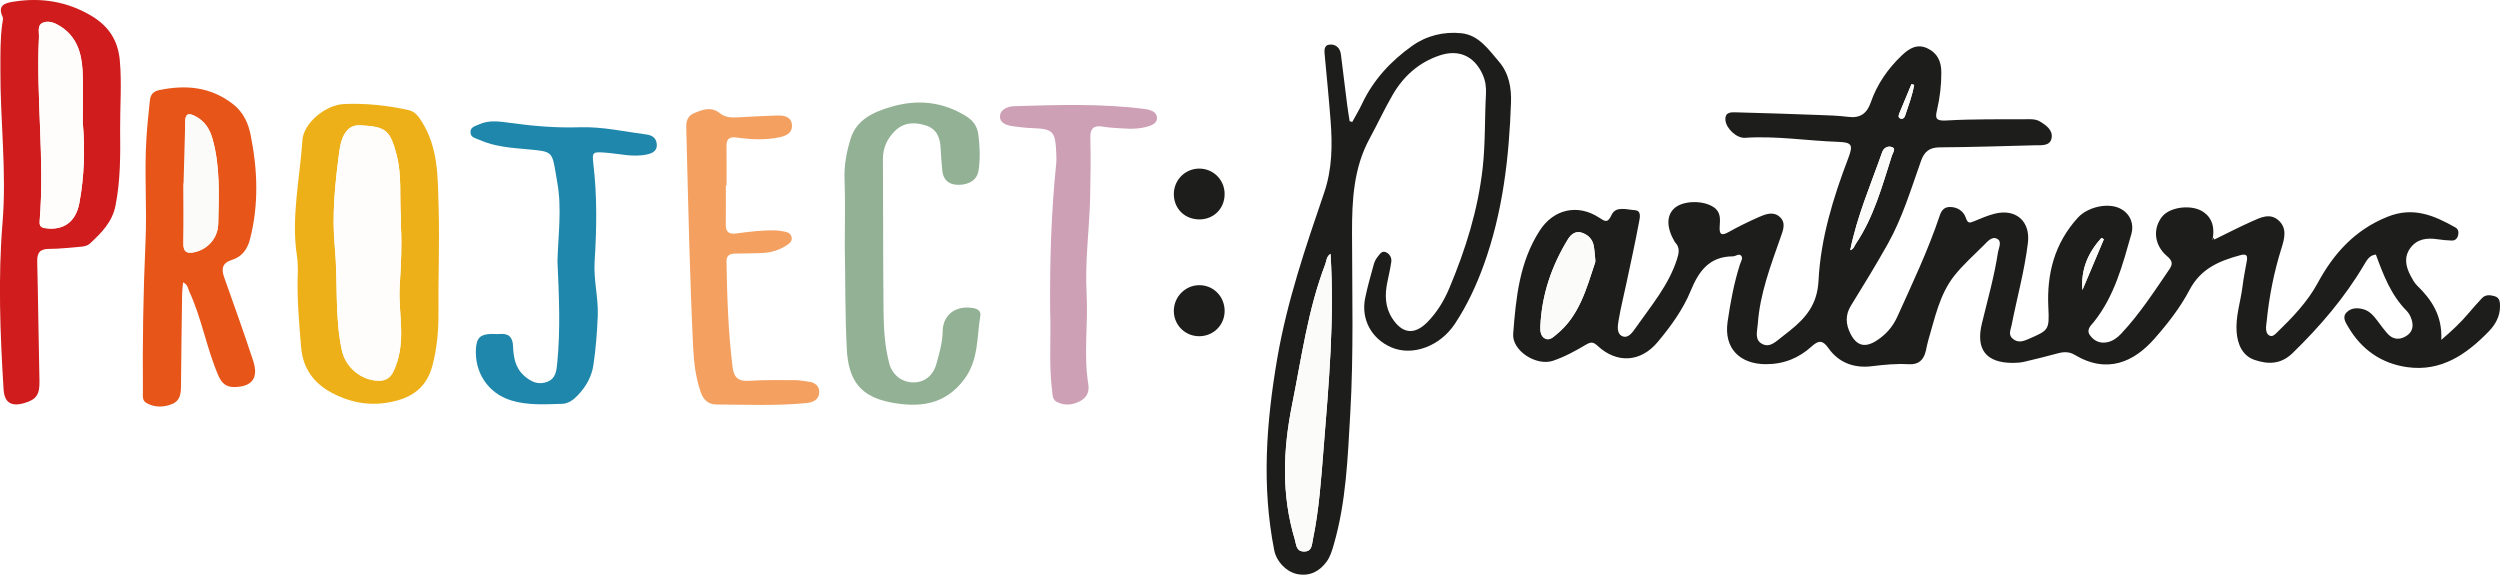
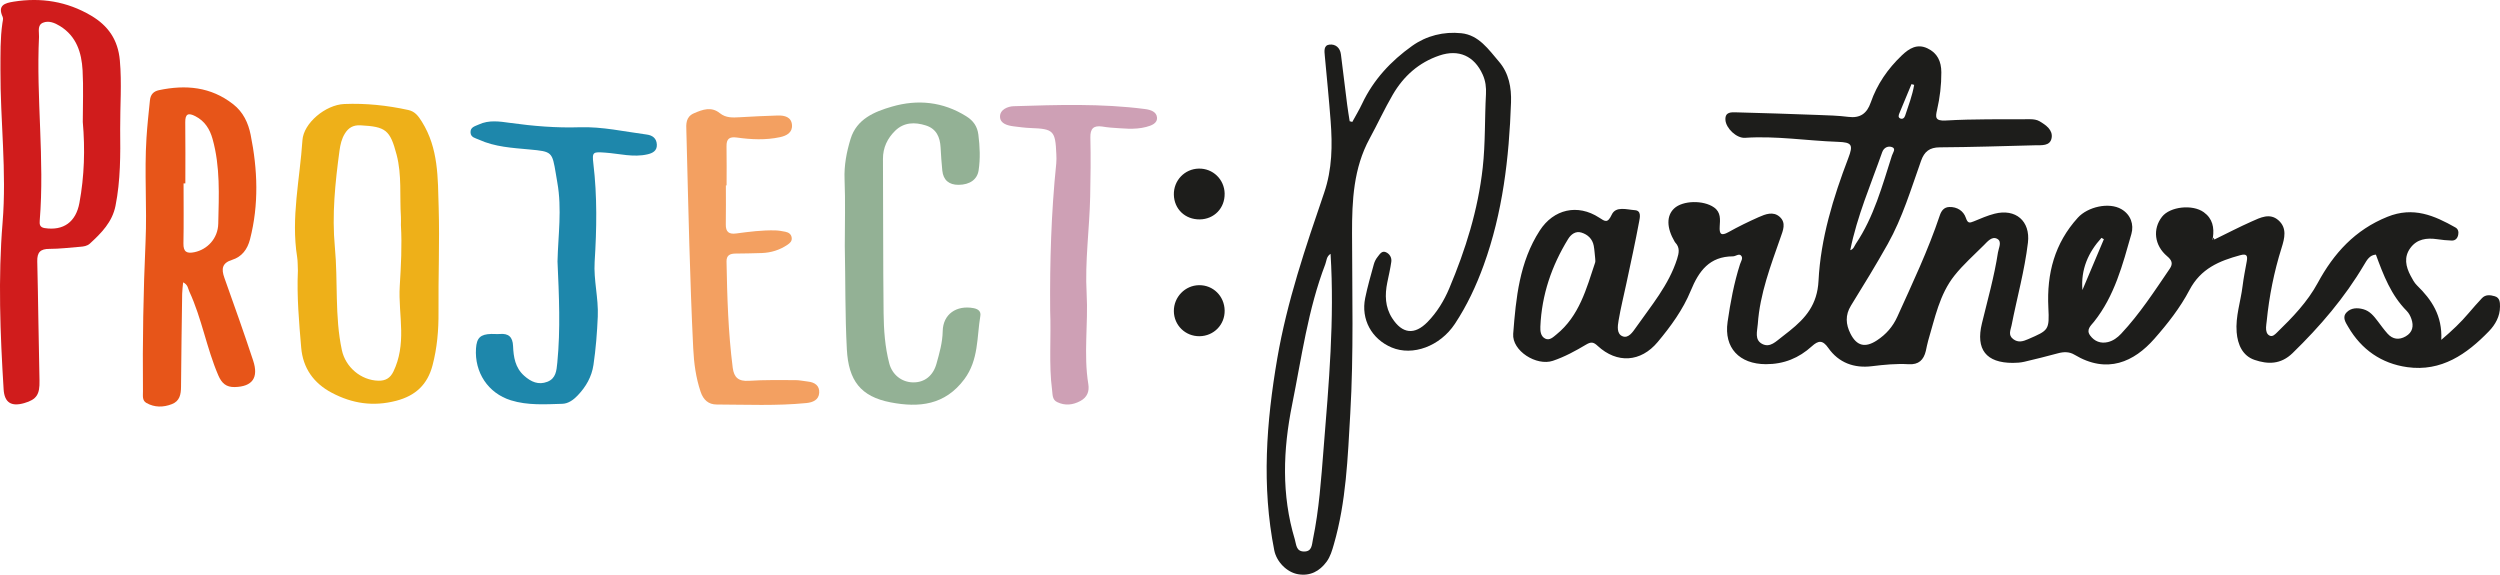
- <svg xmlns="http://www.w3.org/2000/svg" id="Layer_1" data-name="Layer 1" viewBox="0 0 1181.6 271.62">
+ <svg xmlns="http://www.w3.org/2000/svg" id="Layer_1" data-name="Layer 1" viewBox="0 0 1181.62 271.63">
  <defs>
    <style>
      .cls-1 {
        fill: #f3a061;
      }

-       .cls-1, .cls-2, .cls-3, .cls-4, .cls-5, .cls-6, .cls-7, .cls-8, .cls-9, .cls-10 {
+       .cls-1, .cls-2, .cls-3, .cls-4, .cls-5, .cls-6, .cls-7, .cls-8 {
        stroke-width: 0px;
      }

      .cls-2 {
        fill: #1d1d1b;
      }

      .cls-3 {
        fill: #1e87ab;
      }

      .cls-4 {
        fill: #d01c1c;
      }

      .cls-5 {
        fill: #cea0b5;
      }

      .cls-6 {
        fill: #93b195;
      }

      .cls-7 {
        fill: #eeb019;
      }

      .cls-8 {
        fill: #e75519;
      }
- 
-       .cls-9 {
-         fill: #fefdfb;
-       }
- 
-       .cls-10 {
-         fill: #fbfbfa;
-       }
    </style>
  </defs>
-   <path class="cls-2" d="m1046.74,113.14c5.83-2.84,11.59-5.84,17.51-8.47,4.06-1.8,8.56-4.17,12.65-.54,4.13,3.67,2.9,8.46,1.46,13.04-3.56,11.3-5.86,22.85-7.03,34.63-.1.99-.28,1.98-.31,2.98-.04,1.55.26,3.2,1.73,3.87,1.38.63,2.51-.59,3.45-1.5,7.3-7.09,14.36-14.38,19.27-23.45,7.57-13.98,17.58-25.06,32.94-31.24,12.19-4.91,22.05-.64,32.1,5.04,1.36.77,1.61,2.09,1.34,3.47-.32,1.64-1.34,2.79-3.07,2.73-2.32-.07-4.64-.32-6.94-.65-4.9-.7-9.44-.12-12.58,4.13-3.19,4.31-2.21,8.83.1,13.17.86,1.61,1.74,3.32,3.02,4.56,6.9,6.72,12.02,14.26,11.47,25.72,5.26-4.47,9.27-8.31,12.89-12.58,2.04-2.41,4.14-4.78,6.3-7.09,1.73-1.85,3.93-1.57,6.07-.95,2.51.73,2.49,3.05,2.49,4.94,0,4.57-2.22,8.5-5.22,11.6-10.52,10.87-22.51,19.24-38.63,16.98-12.18-1.71-21.63-8.28-27.89-19.02-1.22-2.09-2.98-4.57-.77-6.86,2.12-2.2,5.09-2.28,7.95-1.48,3.07.86,4.95,3.24,6.78,5.65,1.51,1.99,2.97,4.03,4.63,5.88,2.45,2.73,5.44,3.09,8.58,1.28,3.28-1.89,3.86-4.86,2.71-8.2-.47-1.38-1.22-2.82-2.24-3.84-7.38-7.43-10.99-16.87-14.56-26.6-2.91.18-4.24,2.53-5.54,4.75-9.22,15.61-20.86,29.18-33.83,41.8-5.64,5.48-11.76,5.32-17.96,3.22-5.7-1.93-8.01-7.27-8.48-13.08-.6-7.41,1.89-14.48,2.79-21.74.49-3.96,1.27-7.88,1.99-11.8.47-2.6.02-3.71-3.04-2.88-9.96,2.71-18.7,6.29-24.06,16.5-4.35,8.29-10.3,15.9-16.6,23.04-9.55,10.84-22.24,16.81-37.73,7.51-2.45-1.47-5.02-1.42-7.72-.7-5.3,1.42-10.62,2.78-15.97,4.02-1.77.41-3.63.54-5.45.54-12.64,0-17.6-6.37-14.61-18.66,2.71-11.16,5.85-22.22,7.59-33.58.33-2.13,2.04-5.14-.4-6.42-2.48-1.3-4.53,1.28-6.27,3.02-4.7,4.72-9.76,9.16-13.88,14.34-7.13,8.95-9.25,20.14-12.44,30.79-.47,1.59-.73,3.24-1.11,4.85-1.02,4.27-3.37,6.58-8.12,6.29-5.82-.35-11.61.23-17.42.94-8.35,1.03-15.65-1.62-20.57-8.65-2.66-3.8-4.67-3.58-7.76-.78-6.12,5.56-13.2,8.49-21.73,8.47-12.5-.03-19.88-7.69-18.1-19.97,1.33-9.22,3.03-18.38,5.88-27.29.42-1.32,1.67-2.95.41-4.15-1-.95-2.48.43-3.74.44-11.08.04-16.11,6.86-19.96,16.24-3.66,8.92-9.42,16.84-15.64,24.27-7.99,9.55-19.21,10.28-28.37,1.8-1.9-1.76-3.03-2.05-5.47-.59-4.98,2.97-10.12,5.78-15.68,7.65-7.75,2.61-19.38-4.72-18.76-12.77,1.3-16.92,2.93-33.91,12.56-48.8,6.53-10.1,17.88-12.74,28.07-6.1,2.79,1.81,3.97,2.83,5.95-1.41,1.94-4.16,7.16-2.36,10.94-2.11,3.15.21,2.36,3.5,2.03,5.26-1.81,9.8-3.97,19.54-6.04,29.3-1.24,5.86-2.71,11.68-3.7,17.58-.45,2.66-1.03,6.43,2.03,7.52,2.65.94,4.66-2.05,6.17-4.21,7.23-10.34,15.51-20.02,19.45-32.38.93-2.93,1.39-5.41-.88-7.8-.11-.12-.2-.27-.28-.41-3.83-6.52-3.91-12.2-.23-15.67,4.05-3.82,13.81-4.03,18.83-.51,3.34,2.34,2.9,5.75,2.7,9.05-.21,3.5.62,4.61,4.12,2.66,4.64-2.6,9.45-4.94,14.31-7.1,3.19-1.41,6.85-2.86,9.91-.16,3.21,2.84,1.57,6.48.42,9.77-4.66,13.35-9.76,26.6-10.75,40.91-.24,3.38-1.71,7.54,2.2,9.47,3.69,1.83,6.49-1.37,9.26-3.42,1.2-.89,2.37-1.84,3.54-2.78,7.64-6.11,13.13-12.44,13.7-23.71,1.01-19.98,6.92-39.24,14.08-57.99,2.41-6.31,1.7-7.45-4.94-7.68-14.63-.51-29.18-2.9-43.89-1.9-3.96.27-9-4.48-9.25-8.45-.25-3.89,2.81-3.65,5.19-3.59,12.82.32,25.63.76,38.45,1.23,4.82.18,9.67.3,14.45.91,5.61.72,8.8-1.62,10.58-6.76,3-8.66,8.08-15.99,14.7-22.3,3.47-3.31,7.22-5.63,12.08-3.35,4.72,2.21,6.58,6.16,6.6,11.34.03,6.04-.68,11.94-2.03,17.81-.76,3.31-1.05,5.28,4.1,4.98,13.29-.77,26.64-.54,39.97-.61,1.45,0,3.11.22,4.32.93,3.04,1.79,6.45,4.14,5.76,7.95-.71,3.93-4.8,3.36-7.91,3.44-14.99.38-29.98.88-44.97.97-4.82.03-7.27,2.01-8.81,6.33-4.74,13.32-8.8,26.94-15.75,39.34-5.53,9.86-11.45,19.52-17.4,29.14-2.79,4.51-2.44,8.87-.23,13.26,2.99,5.91,7.02,6.79,12.55,3.14,4.28-2.82,7.45-6.4,9.6-11.16,7.13-15.77,14.56-31.4,20.06-47.85.76-2.28,2.03-3.92,4.51-4,3.73-.12,6.72,1.87,7.82,5.13.89,2.66,1.75,2.47,3.73,1.66,3.23-1.32,6.46-2.76,9.83-3.62,9.97-2.54,16.99,3.46,15.78,13.68-1.58,13.24-5.19,26.1-7.75,39.16-.42,2.14-1.75,4.5.78,6.42,2.39,1.82,4.66,1.08,7.04.05,9.73-4.23,10.11-4.24,9.58-15.01-.79-16.03,2.95-30.32,13.94-42.42,4.68-5.15,14.72-7.46,20.6-4.02,4.4,2.57,5.98,7.25,4.71,11.7-4.14,14.53-7.94,29.29-17.67,41.49-1.5,1.87-3.86,3.74-1.82,6.52,2.05,2.79,4.98,3.91,8.38,3.11,2.48-.59,4.52-2.1,6.26-3.95,8.81-9.39,15.77-20.16,22.99-30.75,1.67-2.45.92-4.06-1.26-5.9-6.04-5.1-6.92-12.87-2.4-18.64,3.81-4.85,14.44-5.98,19.74-2.14,4.18,3.03,4.97,7.23,4.31,11.97-.13.27-.44.63-.36.79.3.58.75.36,1.16.05Zm-292.8,8.96c-.22-1.98-.32-3.98-.68-5.94-.61-3.27-2.87-5.33-5.84-6.24-2.74-.85-4.94.87-6.28,3.06-7.79,12.68-12.47,26.39-13.11,41.34-.09,2.14.11,4.63,2.28,5.72,2.08,1.04,3.8-.72,5.29-1.93,10.84-8.77,14.18-21.62,18.32-34.02.2-.6.03-1.32.02-1.99Zm120.56-3.85c1.65-.5,1.91-1.96,2.63-3.02,8.56-12.72,12.47-27.36,17.07-41.71.4-1.26,2-3.17.18-3.93-1.8-.76-3.96,0-4.79,2.35-5.38,15.29-11.85,30.22-15.09,46.31Zm119.87-5.18l-1.13-.66c-6.25,6.89-9.82,14.88-9.01,24.67,3.38-8,6.76-16.01,10.14-24.01Zm-89.66-72.96c-.42-.12-.85-.23-1.27-.35-1.9,4.56-3.82,9.11-5.68,13.68-.37.9-.82,2.06.42,2.57,1.08.44,1.9-.26,2.26-1.34,1.6-4.81,3.41-9.56,4.27-14.56Z" />
-   <path class="cls-2" d="m639.14,57.63c1.56-2.88,3.27-5.7,4.66-8.65,5.33-11.3,13.59-20.14,23.6-27.27,6.85-4.88,14.97-6.86,23.26-6.01,8.32.86,12.91,7.72,17.84,13.47,4.68,5.45,5.9,12.31,5.66,19.24-.9,26.21-3.92,52.1-12.93,76.96-3.53,9.73-7.89,19.07-13.62,27.72-7.02,10.58-19.91,15.33-29.86,11.15-9.47-3.99-14.58-13.3-12.52-23.36,1.1-5.37,2.63-10.65,4.08-15.94.34-1.25.97-2.52,1.79-3.52.98-1.19,1.97-3.09,3.94-2.21,1.77.79,2.81,2.55,2.54,4.51-.46,3.29-1.24,6.53-1.9,9.79-1.19,5.88-1.08,11.58,2.29,16.85,4.76,7.42,10.58,8.13,16.76,1.8,4.47-4.58,7.79-10.06,10.24-15.87,7.7-18.29,13.59-37.01,15.81-56.98,1.3-11.65.91-23.22,1.54-34.81.17-3.18-.2-6.28-1.55-9.26-3.98-8.81-11.33-12.09-20.43-9.01-9.77,3.3-16.98,9.78-22.07,18.52-3.93,6.75-7.2,13.88-10.94,20.74-7.63,14.01-8.33,29.33-8.31,44.68.04,28.46.81,56.92-.84,85.36-1.2,20.76-1.92,41.57-7.75,61.75-.84,2.9-1.65,5.78-3.45,8.23-3.32,4.5-7.76,6.84-13.4,5.91-5.41-.88-10.26-5.96-11.32-11.31-6.02-30.36-3.76-60.53,1.43-90.76,4.62-26.88,13.36-52.53,22.13-78.18,3.84-11.23,3.96-22.52,3.08-34.01-.78-10.29-1.81-20.55-2.76-30.82-.2-2.2-.58-4.95,2.21-5.26,2.82-.31,5.03,1.42,5.42,4.66.96,7.93,1.94,15.85,2.95,23.77.33,2.61.78,5.2,1.18,7.79.4.11.81.21,1.21.32Zm-10.27,62.34c-1.99,1.27-1.87,3.27-2.48,4.88-8.21,21.42-11.2,44.1-15.69,66.39-4.29,21.25-5.1,42.59,1.27,63.7.73,2.43.56,5.68,4.32,5.73,3.86.05,3.71-3.17,4.23-5.65,2.95-14.2,3.9-28.63,5.06-43.05,2.46-30.5,5.2-60.97,3.29-92Z" />
-   <path class="cls-4" d="m56.78,61c.13,12.15.19,24.29-2.21,36.29-1.54,7.68-6.66,12.84-12.1,17.83-1.3,1.19-2.98,1.4-4.66,1.53-4.81.36-9.62.99-14.43.98-4.29-.01-5.89,1.57-5.79,5.89.46,18.79.62,37.58,1.06,56.36.15,6.48-1.27,8.94-7.24,10.65-6.13,1.76-9.34-.25-9.72-6.55-1.62-26.25-2.64-52.52-.49-78.78C3.2,81.06.08,57,.19,32.89c.03-7.33-.13-14.64.92-21.92.14-.98.51-2.15.15-2.95C-1.3,2.44,2.28,1.45,6.46.78c12.94-2.06,25.15-.12,36.52,6.57,8.14,4.79,12.79,11.47,13.65,21.24.96,10.84.09,21.61.15,32.41Zm-17.67-3.35c0-8.16.36-16.33-.1-24.46-.47-8.35-2.89-16.06-10.65-20.86-2.5-1.55-5.36-2.72-8.05-1.6-2.82,1.17-1.78,4.32-1.89,6.71-1.38,28.94,2.69,57.85.34,86.79-.14,1.7-.07,3.21,2.34,3.58,8.95,1.36,14.76-2.95,16.41-11.87,2.35-12.69,2.72-25.45,1.6-38.28Z" />
-   <path class="cls-8" d="m86.53,133.47c-.17,1.98-.42,3.69-.45,5.41-.21,14.65-.42,29.3-.54,43.95-.03,3.56-.59,6.73-4.32,8.18-4.06,1.58-8.19,1.63-12.05-.56-2.07-1.18-1.6-3.47-1.62-5.44-.23-23.63.18-47.25,1.23-70.86.72-16.29-.61-32.6.43-48.92.38-5.98,1.02-11.9,1.64-17.85.28-2.69,1.67-4.21,4.29-4.77,12.61-2.65,24.47-1.63,35.05,6.65,4.78,3.74,7.13,8.87,8.25,14.41,3.32,16.47,3.96,33-.3,49.47-1.21,4.68-3.82,8.23-8.49,9.69-4.76,1.49-5.11,4.3-3.62,8.46,4.65,13,9.27,26.02,13.6,39.13,2.7,8.17-.42,12.31-8.67,12.52-4.07.1-6.18-1.79-7.8-5.53-5.55-12.88-7.78-26.88-13.69-39.61-.65-1.41-.63-3.26-2.93-4.34Zm1.06-46.78c-.28,0-.56,0-.85,0,0,9.46.13,18.92-.06,28.37-.08,4.07,1.66,4.87,5.19,4.14,6.06-1.25,11.12-6.43,11.27-13.49.3-13.39.99-26.88-2.69-40.03-1.3-4.66-3.67-8.46-8.14-10.76-3.32-1.71-4.82-1.15-4.77,2.89.13,9.63.04,19.25.04,28.88Z" />
-   <path class="cls-7" d="m140.78,127.94c-.11-2.16-.03-4.35-.36-6.48-2.96-18.58,1.31-36.83,2.51-55.21.52-8,10.83-16.71,19.76-17.09,10.18-.42,20.3.64,30.27,2.83,3.19.7,4.74,2.84,6.45,5.58,7.86,12.58,7.5,26.47,7.91,40.52.48,16.48-.22,32.92-.08,49.38.07,8.55-.65,16.97-2.83,25.23-2.37,9-7.94,14.33-17.21,16.74-10.85,2.81-20.73,1.31-30.39-3.79-8.62-4.55-13.65-11.68-14.47-21.34-1.03-12.09-2.1-24.2-1.56-36.38Zm48.69-21.53c0-1.33.07-2.66-.01-3.99-.64-9.77.5-19.66-2.03-29.29-3.1-11.78-5.14-13.25-17.06-13.9-3.53-.19-5.73,1.2-7.41,3.92-1.51,2.44-2.13,5.18-2.52,8.01-2.05,15.17-3.63,30.35-2.19,45.7,1.52,16.17-.14,32.55,3.3,48.61,1.72,8.05,9.01,14.28,17.27,14.47,3.38.08,5.59-1.23,7.1-4.34,2.99-6.17,3.78-12.72,3.67-19.41-.11-6.97-1.1-13.98-.68-20.91.58-9.63,1.12-19.24.55-28.88Z" />
-   <path class="cls-6" d="m399.27,116.22c0-10.48.32-20.98-.11-31.44-.27-6.65.97-12.97,2.84-19.11,2.87-9.42,11.24-12.88,19.59-15.29,12.16-3.52,24.02-2.32,35.05,4.55,3.39,2.11,5.28,4.79,5.77,8.75.7,5.64.97,11.24.1,16.89-.65,4.21-4.09,6.76-9.46,6.79-4.54.03-7.24-2.26-7.69-6.73-.37-3.63-.62-7.28-.81-10.93-.26-4.89-1.97-8.82-6.98-10.41-5.21-1.66-10.37-1.52-14.47,2.49-3.65,3.57-5.82,7.97-5.79,13.35.14,24.3.03,48.6.3,72.9.09,7.95.65,15.94,2.68,23.73,1.38,5.29,5.79,8.86,11.16,8.97,5.54.12,9.58-3.17,11.15-8.81,1.41-5.07,2.85-9.98,2.95-15.42.15-8.06,6.57-12.35,14.57-10.86,2.15.4,3.58,1.49,3.22,3.63-1.7,10.17-.76,20.81-7.56,29.95-9.17,12.31-21.44,13.54-34.83,10.96-14.19-2.73-19.92-10.29-20.71-25.07-.87-16.3-.63-32.59-.97-48.89Z" />
-   <path class="cls-3" d="m263.49,123.43c.27-12.02,2.17-24.65-.11-37.27-.24-1.31-.44-2.62-.66-3.93-1.76-10.52-1.75-10.59-12.53-11.59-8.13-.75-16.29-1.18-23.89-4.65-1.63-.75-3.76-.98-3.92-3.29-.19-2.67,2.2-3.05,3.92-3.86,4.79-2.24,9.85-1.44,14.75-.76,10.91,1.51,21.85,2.43,32.86,2.07,10.75-.35,21.18,2.06,31.73,3.44,2.83.37,4.68,1.84,4.8,4.8.12,2.95-2.08,4.02-4.44,4.56-6.67,1.54-13.25-.33-19.85-.8-5.88-.42-6.39-.45-5.71,5.25,1.85,15.44,1.57,30.87.6,46.34-.54,8.64,1.86,17.16,1.48,25.87-.33,7.66-.92,15.27-2.04,22.85-.84,5.65-3.54,10.32-7.42,14.4-2.01,2.13-4.48,3.91-7.29,4-8.13.24-16.39.81-24.3-1.65-10.82-3.37-17.26-13.19-16.51-24.53.33-5.02,2.1-6.71,7.24-6.84,1.33-.03,2.67.13,4,.02,4.17-.36,6.1,1.42,6.28,5.68.22,5.2.97,10.26,5.26,14.07,3.23,2.88,6.75,4.47,10.94,2.84,4.05-1.58,4.34-5.2,4.71-9.06,1.55-15.8.82-31.57.09-47.96Z" />
-   <path class="cls-1" d="m343.06,87.61c0,6.16.08,12.32-.03,18.47-.06,3.54,1.46,4.73,4.91,4.27,6.09-.82,12.21-1.6,18.38-1.46,1.64.04,3.3.33,4.91.66,1.56.32,2.79,1.17,2.96,2.93.15,1.54-.85,2.42-2,3.2-3.68,2.5-7.77,3.76-12.19,3.92-4.16.15-8.32.2-12.48.25-2.51.03-4.2.83-4.15,3.72.3,16.79.8,33.56,2.93,50.24.59,4.61,2.74,6.51,7.63,6.18,7.3-.49,14.64-.33,21.97-.33,1.97,0,3.95.47,5.92.68,3.24.34,5.58,1.93,5.36,5.32-.22,3.4-3.06,4.54-6.05,4.84-14.11,1.4-28.27.73-42.41.69-3.87,0-6.31-2.18-7.6-6.03-2.24-6.68-3.15-13.47-3.49-20.5-1.59-32.71-2.27-65.45-3.12-98.18-.04-1.5-.05-3-.12-4.49-.14-3.39-.32-6.75,3.6-8.46,4.09-1.78,8.23-3.27,12.21-.05,2.92,2.36,6.15,2.1,9.49,1.93,5.98-.32,11.96-.67,17.94-.82,3.16-.08,6.38.68,6.68,4.45.28,3.6-2.49,5.12-5.69,5.8-6.77,1.44-13.59,1.12-20.36.17-3.52-.49-4.96.59-4.89,4.17.12,6.15.03,12.3.03,18.46-.12,0-.24,0-.36,0Z" />
-   <path class="cls-5" d="m496.34,146.5c-.19-22.44.47-45.85,2.87-69.19.15-1.48.11-3,.04-4.49-.46-11.09-1.33-11.91-12.2-12.31-2.65-.1-5.29-.46-7.93-.79-2.92-.37-6.31-1.26-6.48-4.38-.19-3.57,3.73-5.06,6.4-5.14,20.73-.64,41.48-1.35,62.14,1.34,2.73.35,5.4,1.31,5.65,3.93.28,2.88-2.69,3.9-5.13,4.54-5.58,1.46-11.23.64-16.86.3-1.32-.08-2.63-.33-3.94-.51-4.03-.56-5.66.94-5.56,5.24.23,9.31.11,18.64-.09,27.96-.33,15.28-2.53,30.52-1.67,45.8.8,14.26-1.52,28.54.79,42.76.56,3.43-.53,6.24-3.76,7.97-3.59,1.93-7.28,2.3-10.98.51-2.33-1.12-2.1-3.46-2.38-5.63-1.61-12.27-.39-24.59-.92-37.89Z" />
-   <path class="cls-2" d="m578.81,146.74c.12,6.71-5.11,12.08-11.85,12.17-6.72.1-12.12-5.18-12.16-11.88-.04-6.64,5.31-12.15,11.88-12.24,6.68-.1,12,5.15,12.13,11.95Z" />
-   <path class="cls-2" d="m578.8,91.51c.13,6.85-4.95,12.11-11.75,12.19-6.92.08-12.12-4.89-12.25-11.71-.13-6.69,5.11-12.17,11.78-12.3,6.69-.14,12.1,5.1,12.23,11.82Z" />
-   <path class="cls-10" d="m753.94,122.1c0,.67.18,1.39-.02,1.99-4.14,12.4-7.48,25.25-18.32,34.02-1.49,1.2-3.2,2.97-5.29,1.93-2.17-1.09-2.38-3.57-2.28-5.72.64-14.95,5.31-28.66,13.11-41.34,1.35-2.19,3.54-3.9,6.28-3.06,2.96.91,5.23,2.98,5.84,6.24.37,1.95.46,3.96.68,5.94Z" />
-   <path class="cls-10" d="m874.49,118.25c3.24-16.09,9.71-31.02,15.09-46.31.83-2.36,2.99-3.11,4.79-2.35,1.81.76.22,2.67-.18,3.93-4.6,14.34-8.51,28.98-17.07,41.71-.72,1.07-.98,2.53-2.63,3.02Z" />
-   <path class="cls-10" d="m994.37,113.08c-3.38,8-6.76,16.01-10.14,24.01-.81-9.79,2.76-17.78,9.01-24.67l1.13.66Z" />
-   <path class="cls-10" d="m904.7,40.12c-.86,5-2.67,9.75-4.27,14.56-.36,1.08-1.18,1.78-2.26,1.34-1.24-.51-.79-1.67-.42-2.57,1.87-4.57,3.78-9.12,5.68-13.68.42.12.85.23,1.27.35Z" />
-   <path class="cls-2" d="m1046.74,113.14c-.41.3-.86.52-1.16-.05-.08-.16.23-.52.36-.79.27.28.54.56.8.84Z" />
-   <path class="cls-10" d="m628.87,119.97c1.91,31.02-.83,61.5-3.29,92-1.16,14.42-2.11,28.85-5.06,43.05-.52,2.48-.37,5.71-4.23,5.65-3.77-.05-3.59-3.3-4.32-5.73-6.38-21.11-5.56-42.45-1.27-63.7,4.5-22.29,7.48-44.97,15.69-66.39.61-1.6.49-3.6,2.48-4.88Z" />
-   <path class="cls-9" d="m39.11,57.65c1.12,12.83.75,25.59-1.6,38.28-1.65,8.92-7.46,13.23-16.41,11.87-2.41-.37-2.48-1.88-2.34-3.58,2.35-28.94-1.72-57.86-.34-86.79.11-2.39-.93-5.54,1.89-6.71,2.69-1.11,5.55.06,8.05,1.6,7.76,4.8,10.18,12.51,10.65,20.86.46,8.13.1,16.3.1,24.46Z" />
-   <path class="cls-10" d="m87.55,57.81c-.05-4.04,1.45-4.6,4.77-2.89,4.47,2.3,6.84,6.1,8.14,10.76,3.68,13.15,2.99,26.64,2.69,40.03-.16,7.05-5.22,12.23-11.27,13.49-3.54.73-5.28-.07-5.19-4.14.19-9.45.06-18.91.06-28.37" />
-   <path class="cls-9" d="m189.47,106.41c.57,9.65.03,19.25-.55,28.88-.42,6.93.57,13.93.68,20.91.11,6.69-.69,13.24-3.67,19.41-1.51,3.11-3.72,4.42-7.1,4.34-8.26-.2-15.54-6.42-17.27-14.47-3.44-16.06-1.78-32.44-3.3-48.61-1.45-15.35.14-30.53,2.19-45.7.38-2.83,1.01-5.57,2.52-8.01,1.68-2.72,3.88-4.11,7.41-3.92,11.93.65,13.97,2.12,17.06,13.9,2.53,9.62,1.39,19.52,2.03,29.29.09,1.32.01,2.66.01,3.99Z" />
+   <path class="cls-2" d="m1046.76,113.14c5.83-2.84,11.59-5.84,17.51-8.47,4.06-1.8,8.56-4.17,12.65-.54,4.13,3.67,2.9,8.46,1.46,13.04-3.56,11.3-5.86,22.85-7.03,34.63-.1.99-.28,1.98-.31,2.98-.04,1.55.26,3.2,1.73,3.87,1.38.63,2.51-.59,3.45-1.5,7.3-7.09,14.36-14.38,19.27-23.45,7.57-13.98,17.58-25.06,32.94-31.24,12.19-4.91,22.05-.64,32.1,5.04,1.36.77,1.61,2.09,1.34,3.47-.32,1.64-1.34,2.79-3.07,2.73-2.32-.07-4.64-.32-6.94-.65-4.9-.7-9.44-.12-12.58,4.13-3.19,4.31-2.21,8.83.1,13.17.86,1.61,1.74,3.32,3.02,4.56,6.9,6.72,12.02,14.26,11.47,25.72,5.26-4.47,9.27-8.31,12.89-12.58,2.04-2.41,4.14-4.78,6.3-7.09,1.73-1.85,3.93-1.57,6.07-.95,2.51.73,2.49,3.05,2.49,4.94,0,4.57-2.22,8.5-5.22,11.6-10.52,10.87-22.51,19.24-38.63,16.98-12.18-1.71-21.63-8.28-27.89-19.02-1.22-2.09-2.98-4.57-.77-6.86,2.12-2.2,5.09-2.28,7.95-1.48,3.07.86,4.95,3.24,6.78,5.65,1.51,1.99,2.97,4.03,4.63,5.88,2.45,2.73,5.44,3.09,8.58,1.28,3.28-1.89,3.86-4.86,2.71-8.2-.47-1.38-1.22-2.82-2.24-3.84-7.38-7.43-10.99-16.87-14.56-26.6-2.91.18-4.24,2.53-5.54,4.75-9.22,15.61-20.86,29.18-33.83,41.8-5.64,5.48-11.76,5.32-17.96,3.22-5.7-1.93-8.01-7.27-8.48-13.08-.6-7.41,1.89-14.48,2.79-21.74.49-3.96,1.27-7.88,1.99-11.8.47-2.6.02-3.71-3.04-2.88-9.96,2.71-18.7,6.29-24.06,16.5-4.35,8.29-10.3,15.9-16.6,23.04-9.55,10.84-22.24,16.81-37.73,7.51-2.45-1.47-5.02-1.42-7.72-.7-5.3,1.42-10.62,2.78-15.97,4.02-1.77.41-3.63.54-5.45.54-12.64,0-17.6-6.37-14.61-18.66,2.71-11.16,5.85-22.22,7.59-33.58.33-2.13,2.04-5.14-.4-6.42-2.48-1.3-4.53,1.28-6.27,3.02-4.7,4.72-9.76,9.16-13.88,14.34-7.13,8.95-9.25,20.14-12.44,30.79-.47,1.59-.73,3.24-1.11,4.85-1.02,4.27-3.37,6.58-8.12,6.29-5.82-.35-11.61.23-17.42.94-8.35,1.03-15.65-1.62-20.57-8.65-2.66-3.8-4.67-3.58-7.76-.78-6.12,5.56-13.2,8.49-21.73,8.47-12.5-.03-19.88-7.69-18.1-19.97,1.33-9.22,3.03-18.38,5.88-27.29.42-1.32,1.67-2.95.41-4.15-1-.95-2.48.43-3.74.44-11.08.04-16.11,6.86-19.96,16.24-3.66,8.92-9.42,16.84-15.64,24.27-7.99,9.55-19.21,10.28-28.37,1.8-1.9-1.76-3.03-2.05-5.47-.59-4.98,2.97-10.12,5.78-15.68,7.65-7.75,2.61-19.38-4.72-18.76-12.77,1.3-16.92,2.93-33.91,12.56-48.8,6.53-10.1,17.88-12.74,28.07-6.1,2.79,1.81,3.97,2.83,5.95-1.41,1.94-4.16,7.16-2.36,10.94-2.11,3.15.21,2.36,3.5,2.03,5.26-1.81,9.8-3.97,19.54-6.04,29.3-1.24,5.86-2.71,11.68-3.7,17.58-.45,2.66-1.03,6.43,2.03,7.52,2.65.94,4.66-2.05,6.17-4.21,7.23-10.34,15.51-20.02,19.45-32.38.93-2.93,1.39-5.41-.88-7.8-.11-.12-.2-.27-.28-.41-3.83-6.52-3.91-12.2-.23-15.67,4.05-3.82,13.81-4.03,18.83-.51,3.34,2.34,2.9,5.75,2.7,9.05-.21,3.5.62,4.61,4.12,2.66,4.64-2.6,9.45-4.94,14.31-7.1,3.19-1.41,6.85-2.86,9.91-.16,3.21,2.84,1.57,6.48.42,9.77-4.66,13.35-9.76,26.6-10.75,40.91-.24,3.38-1.71,7.54,2.2,9.47,3.69,1.83,6.49-1.37,9.26-3.42,1.2-.89,2.37-1.84,3.54-2.78,7.64-6.11,13.13-12.44,13.7-23.71,1.01-19.98,6.92-39.24,14.08-57.99,2.41-6.31,1.7-7.45-4.94-7.68-14.63-.51-29.18-2.9-43.89-1.9-3.96.27-9-4.48-9.25-8.45-.25-3.89,2.81-3.65,5.19-3.59,12.82.32,25.63.76,38.45,1.23,4.82.18,9.67.3,14.45.91,5.61.72,8.8-1.62,10.58-6.76,3-8.66,8.08-15.99,14.7-22.3,3.47-3.31,7.22-5.63,12.08-3.35,4.72,2.21,6.58,6.16,6.6,11.34.03,6.04-.68,11.94-2.03,17.81-.76,3.31-1.05,5.28,4.1,4.98,13.29-.77,26.64-.54,39.97-.61,1.45,0,3.11.22,4.32.93,3.04,1.79,6.45,4.14,5.76,7.95-.71,3.93-4.8,3.36-7.91,3.44-14.99.38-29.98.88-44.97.97-4.82.03-7.27,2.01-8.81,6.33-4.74,13.32-8.8,26.94-15.75,39.34-5.53,9.86-11.45,19.52-17.4,29.14-2.79,4.51-2.44,8.87-.23,13.26,2.99,5.91,7.02,6.79,12.55,3.14,4.28-2.82,7.45-6.4,9.6-11.16,7.13-15.77,14.56-31.4,20.06-47.85.76-2.28,2.03-3.92,4.51-4,3.73-.12,6.72,1.87,7.82,5.13.89,2.66,1.75,2.47,3.73,1.66,3.23-1.32,6.46-2.76,9.83-3.62,9.97-2.54,16.99,3.46,15.78,13.68-1.58,13.24-5.19,26.1-7.75,39.16-.42,2.14-1.75,4.5.78,6.42,2.39,1.82,4.66,1.08,7.04.05,9.73-4.23,10.11-4.24,9.58-15.01-.79-16.03,2.95-30.32,13.94-42.42,4.68-5.15,14.72-7.46,20.6-4.02,4.4,2.57,5.98,7.25,4.71,11.7-4.14,14.53-7.94,29.29-17.67,41.49-1.5,1.87-3.86,3.74-1.82,6.52,2.05,2.79,4.98,3.91,8.38,3.11,2.48-.59,4.52-2.1,6.26-3.95,8.81-9.39,15.77-20.16,22.99-30.75,1.67-2.45.92-4.06-1.26-5.9-6.04-5.1-6.92-12.87-2.4-18.64,3.81-4.85,14.44-5.98,19.74-2.14,4.18,3.03,4.97,7.23,4.31,11.97-.13.27-.44.63-.36.79.3.58.75.36,1.16.05l.03.02Zm-292.8,8.96c-.22-1.98-.32-3.98-.68-5.94-.61-3.27-2.87-5.33-5.84-6.24-2.74-.85-4.94.87-6.28,3.06-7.79,12.68-12.47,26.39-13.11,41.34-.09,2.14.11,4.63,2.28,5.72,2.08,1.04,3.8-.72,5.29-1.93,10.84-8.77,14.18-21.62,18.32-34.02.2-.6.03-1.32.02-1.99Zm120.56-3.85c1.65-.5,1.91-1.96,2.63-3.02,8.56-12.72,12.47-27.36,17.07-41.71.4-1.26,2-3.17.18-3.93-1.8-.76-3.96,0-4.79,2.35-5.38,15.29-11.85,30.22-15.09,46.31Zm119.87-5.18l-1.13-.66c-6.25,6.89-9.82,14.88-9.01,24.67,3.38-8,6.76-16.01,10.14-24.01Zm-89.66-72.96c-.42-.12-.85-.23-1.27-.35-1.9,4.56-3.82,9.11-5.68,13.68-.37.9-.82,2.06.42,2.57,1.08.44,1.9-.26,2.26-1.34,1.6-4.81,3.41-9.56,4.27-14.56Z" />
+   <path class="cls-2" d="m639.16,57.63c1.56-2.88,3.27-5.7,4.66-8.65,5.33-11.3,13.59-20.14,23.6-27.27,6.85-4.88,14.97-6.86,23.26-6.01,8.32.86,12.91,7.72,17.84,13.47,4.68,5.45,5.9,12.31,5.66,19.24-.9,26.21-3.92,52.1-12.93,76.96-3.53,9.73-7.89,19.07-13.62,27.72-7.02,10.58-19.91,15.33-29.86,11.15-9.47-3.99-14.58-13.3-12.52-23.36,1.1-5.37,2.63-10.65,4.08-15.94.34-1.25.97-2.52,1.79-3.52.98-1.19,1.97-3.09,3.94-2.21,1.77.79,2.81,2.55,2.54,4.51-.46,3.29-1.24,6.53-1.9,9.79-1.19,5.88-1.08,11.58,2.29,16.85,4.76,7.42,10.58,8.13,16.76,1.8,4.47-4.58,7.79-10.06,10.24-15.87,7.7-18.29,13.59-37.01,15.81-56.98,1.3-11.65.91-23.22,1.54-34.81.17-3.18-.2-6.28-1.55-9.26-3.98-8.81-11.33-12.09-20.43-9.01-9.77,3.3-16.98,9.78-22.07,18.52-3.93,6.75-7.2,13.88-10.94,20.74-7.63,14.01-8.33,29.33-8.31,44.68.04,28.46.81,56.92-.84,85.36-1.2,20.76-1.92,41.57-7.75,61.75-.84,2.9-1.65,5.78-3.45,8.23-3.32,4.5-7.76,6.84-13.4,5.91-5.41-.88-10.26-5.96-11.32-11.31-6.02-30.36-3.76-60.53,1.43-90.76,4.62-26.88,13.36-52.53,22.13-78.18,3.84-11.23,3.96-22.52,3.08-34.01-.78-10.29-1.81-20.55-2.76-30.82-.2-2.2-.58-4.95,2.21-5.26,2.82-.31,5.03,1.42,5.42,4.66.96,7.93,1.94,15.85,2.95,23.77.33,2.61.78,5.2,1.18,7.79.4.11.81.21,1.21.32h.03Zm-10.27,62.34c-1.99,1.27-1.87,3.27-2.48,4.88-8.21,21.42-11.2,44.1-15.69,66.39-4.29,21.25-5.1,42.59,1.27,63.7.73,2.43.56,5.68,4.32,5.73,3.86.05,3.71-3.17,4.23-5.65,2.95-14.2,3.9-28.63,5.06-43.05,2.46-30.5,5.2-60.97,3.29-92h0Z" />
+   <path class="cls-4" d="m56.8,61c.13,12.15.19,24.29-2.21,36.29-1.54,7.68-6.66,12.84-12.1,17.83-1.3,1.19-2.98,1.4-4.66,1.53-4.81.36-9.62.99-14.43.98-4.29-.01-5.89,1.57-5.79,5.89.46,18.79.62,37.58,1.06,56.36.15,6.48-1.27,8.94-7.24,10.65-6.13,1.76-9.34-.25-9.72-6.55-1.62-26.25-2.64-52.52-.49-78.78C3.22,81.06.1,57,.21,32.89c.03-7.33-.13-14.64.92-21.92.14-.98.51-2.15.15-2.95C-1.28,2.44,2.3,1.45,6.48.78c12.94-2.06,25.15-.12,36.52,6.57,8.14,4.79,12.79,11.47,13.65,21.24.96,10.84.09,21.61.15,32.41Zm-17.67-3.35c0-8.16.36-16.33-.1-24.46-.47-8.35-2.89-16.06-10.65-20.86-2.5-1.55-5.36-2.72-8.05-1.6-2.82,1.17-1.78,4.32-1.89,6.71-1.38,28.94,2.69,57.85.34,86.79-.14,1.7-.07,3.21,2.34,3.58,8.95,1.36,14.76-2.95,16.41-11.87,2.35-12.69,2.72-25.45,1.6-38.28h0Z" />
+   <path class="cls-8" d="m86.55,133.47c-.17,1.98-.42,3.69-.45,5.41-.21,14.65-.42,29.3-.54,43.95-.03,3.56-.59,6.73-4.32,8.18-4.06,1.58-8.19,1.63-12.05-.56-2.07-1.18-1.6-3.47-1.62-5.44-.23-23.63.18-47.25,1.23-70.86.72-16.29-.61-32.6.43-48.92.38-5.98,1.02-11.9,1.64-17.85.28-2.69,1.67-4.21,4.29-4.77,12.61-2.65,24.47-1.63,35.05,6.65,4.78,3.74,7.13,8.87,8.25,14.41,3.32,16.47,3.96,33-.3,49.47-1.21,4.68-3.82,8.23-8.49,9.69-4.76,1.49-5.11,4.3-3.62,8.46,4.65,13,9.27,26.02,13.6,39.13,2.7,8.17-.42,12.31-8.67,12.52-4.07.1-6.18-1.79-7.8-5.53-5.55-12.88-7.78-26.88-13.69-39.61-.65-1.41-.63-3.26-2.93-4.34h0Zm1.06-46.78h-.85c0,9.46.13,18.92-.06,28.37-.08,4.07,1.66,4.87,5.19,4.14,6.06-1.25,11.12-6.43,11.27-13.49.3-13.39.99-26.88-2.69-40.03-1.3-4.66-3.67-8.46-8.14-10.76-3.32-1.71-4.82-1.15-4.77,2.89.13,9.63.04,19.25.04,28.88h0Z" />
+   <path class="cls-7" d="m140.8,127.94c-.11-2.16-.03-4.35-.36-6.48-2.96-18.58,1.31-36.83,2.51-55.21.52-8,10.83-16.71,19.76-17.09,10.18-.42,20.3.64,30.27,2.83,3.19.7,4.74,2.84,6.45,5.58,7.86,12.58,7.5,26.47,7.91,40.52.48,16.48-.22,32.92-.08,49.38.07,8.55-.65,16.97-2.83,25.23-2.37,9-7.94,14.33-17.21,16.74-10.85,2.81-20.73,1.31-30.39-3.79-8.62-4.55-13.65-11.68-14.47-21.34-1.03-12.09-2.1-24.2-1.56-36.38h0Zm48.69-21.53c0-1.33.07-2.66,0-3.99-.64-9.77.5-19.66-2.03-29.29-3.1-11.78-5.14-13.25-17.06-13.9-3.53-.19-5.73,1.2-7.41,3.92-1.51,2.44-2.13,5.18-2.52,8.01-2.05,15.17-3.63,30.35-2.19,45.7,1.52,16.17-.14,32.55,3.3,48.61,1.72,8.05,9.01,14.28,17.27,14.47,3.38.08,5.59-1.23,7.1-4.34,2.99-6.17,3.78-12.72,3.67-19.41-.11-6.97-1.1-13.98-.68-20.91.58-9.63,1.12-19.24.55-28.88h0Z" />
+   <path class="cls-6" d="m399.29,116.22c0-10.48.32-20.98-.11-31.44-.27-6.65.97-12.97,2.84-19.11,2.87-9.42,11.24-12.88,19.59-15.29,12.16-3.52,24.02-2.32,35.05,4.55,3.39,2.11,5.28,4.79,5.77,8.75.7,5.64.97,11.24.1,16.89-.65,4.21-4.09,6.76-9.46,6.79-4.54.03-7.24-2.26-7.69-6.73-.37-3.63-.62-7.28-.81-10.93-.26-4.89-1.97-8.82-6.98-10.41-5.21-1.66-10.37-1.52-14.47,2.49-3.65,3.57-5.82,7.97-5.79,13.35.14,24.3.03,48.6.3,72.9.09,7.95.65,15.94,2.68,23.73,1.38,5.29,5.79,8.86,11.16,8.97,5.54.12,9.58-3.17,11.15-8.81,1.41-5.07,2.85-9.98,2.95-15.42.15-8.06,6.57-12.35,14.57-10.86,2.15.4,3.58,1.49,3.22,3.63-1.7,10.17-.76,20.81-7.56,29.95-9.17,12.31-21.44,13.54-34.83,10.96-14.19-2.73-19.92-10.29-20.71-25.07-.87-16.3-.63-32.59-.97-48.89h0Z" />
+   <path class="cls-3" d="m263.51,123.43c.27-12.02,2.17-24.65-.11-37.27-.24-1.31-.44-2.62-.66-3.93-1.76-10.52-1.75-10.59-12.53-11.59-8.13-.75-16.29-1.18-23.89-4.65-1.63-.75-3.76-.98-3.92-3.29-.19-2.67,2.2-3.05,3.92-3.86,4.79-2.24,9.85-1.44,14.75-.76,10.91,1.51,21.85,2.43,32.86,2.07,10.75-.35,21.18,2.06,31.73,3.44,2.83.37,4.68,1.84,4.8,4.8.12,2.95-2.08,4.02-4.44,4.56-6.67,1.54-13.25-.33-19.85-.8-5.88-.42-6.39-.45-5.71,5.25,1.85,15.44,1.57,30.87.6,46.34-.54,8.64,1.86,17.16,1.48,25.87-.33,7.66-.92,15.27-2.04,22.85-.84,5.65-3.54,10.32-7.42,14.4-2.01,2.13-4.48,3.91-7.29,4-8.13.24-16.39.81-24.3-1.65-10.82-3.37-17.26-13.19-16.51-24.53.33-5.02,2.1-6.71,7.24-6.84,1.33-.03,2.67.13,4,.02,4.17-.36,6.1,1.42,6.28,5.68.22,5.2.97,10.26,5.26,14.07,3.23,2.88,6.75,4.47,10.94,2.84,4.05-1.58,4.34-5.2,4.71-9.06,1.55-15.8.82-31.57.09-47.96h.01Z" />
+   <path class="cls-1" d="m343.08,87.61c0,6.16.08,12.32-.03,18.47-.06,3.54,1.46,4.73,4.91,4.27,6.09-.82,12.21-1.6,18.38-1.46,1.64.04,3.3.33,4.91.66,1.56.32,2.79,1.17,2.96,2.93.15,1.54-.85,2.42-2,3.2-3.68,2.5-7.77,3.76-12.19,3.92-4.16.15-8.32.2-12.48.25-2.51.03-4.2.83-4.15,3.72.3,16.79.8,33.56,2.93,50.24.59,4.61,2.74,6.51,7.63,6.18,7.3-.49,14.64-.33,21.97-.33,1.97,0,3.95.47,5.92.68,3.24.34,5.58,1.93,5.36,5.32-.22,3.4-3.06,4.54-6.05,4.84-14.11,1.4-28.27.73-42.41.69-3.87,0-6.31-2.18-7.6-6.03-2.24-6.68-3.15-13.47-3.49-20.5-1.59-32.71-2.27-65.45-3.12-98.18-.04-1.5-.05-3-.12-4.49-.14-3.39-.32-6.75,3.6-8.46,4.09-1.78,8.23-3.27,12.21-.05,2.92,2.36,6.15,2.1,9.49,1.93,5.98-.32,11.96-.67,17.94-.82,3.16-.08,6.38.68,6.68,4.45.28,3.6-2.49,5.12-5.69,5.8-6.77,1.44-13.59,1.12-20.36.17-3.52-.49-4.96.59-4.89,4.17.12,6.15.03,12.3.03,18.46h-.36l.02-.03Z" />
+   <path class="cls-5" d="m496.36,146.5c-.19-22.44.47-45.85,2.87-69.19.15-1.48.11-3,.04-4.49-.46-11.09-1.33-11.91-12.2-12.31-2.65-.1-5.29-.46-7.93-.79-2.92-.37-6.31-1.26-6.48-4.38-.19-3.57,3.73-5.06,6.4-5.14,20.73-.64,41.48-1.35,62.14,1.34,2.73.35,5.4,1.31,5.65,3.93.28,2.88-2.69,3.9-5.13,4.54-5.58,1.46-11.23.64-16.86.3-1.32-.08-2.63-.33-3.94-.51-4.03-.56-5.66.94-5.56,5.24.23,9.31.11,18.64-.09,27.96-.33,15.28-2.53,30.52-1.67,45.8.8,14.26-1.52,28.54.79,42.76.56,3.43-.53,6.24-3.76,7.97-3.59,1.93-7.28,2.3-10.98.51-2.33-1.12-2.1-3.46-2.38-5.63-1.61-12.27-.39-24.59-.92-37.89v-.02Z" />
+   <path class="cls-2" d="m578.83,146.74c.12,6.71-5.11,12.08-11.85,12.17-6.72.1-12.12-5.18-12.16-11.88-.04-6.64,5.31-12.15,11.88-12.24,6.68-.1,12,5.15,12.13,11.95h0Z" />
+   <path class="cls-2" d="m578.82,91.51c.13,6.85-4.95,12.11-11.75,12.19-6.92.08-12.12-4.89-12.25-11.71-.13-6.69,5.11-12.17,11.78-12.3,6.69-.14,12.1,5.1,12.23,11.82h-.01Z" />
+   <path class="cls-2" d="m1046.76,113.14c-.41.3-.86.52-1.16-.05-.08-.16.23-.52.36-.79.27.28.54.56.8.84Z" />
</svg>
